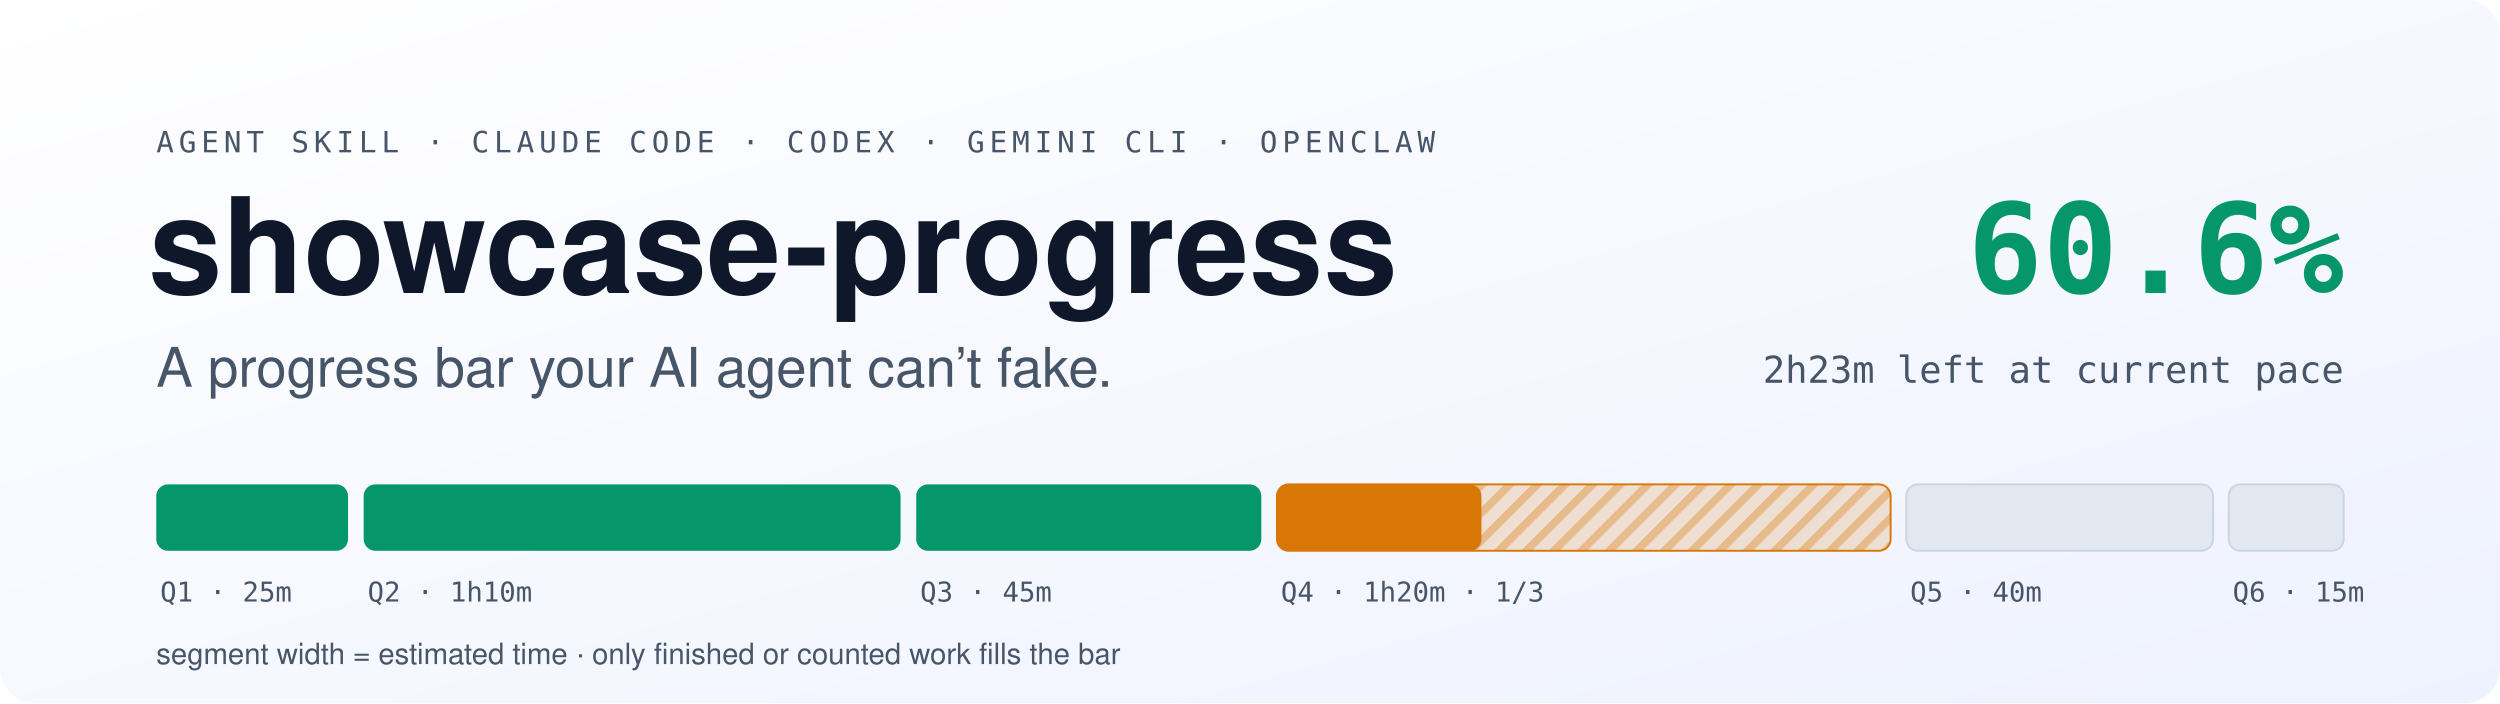
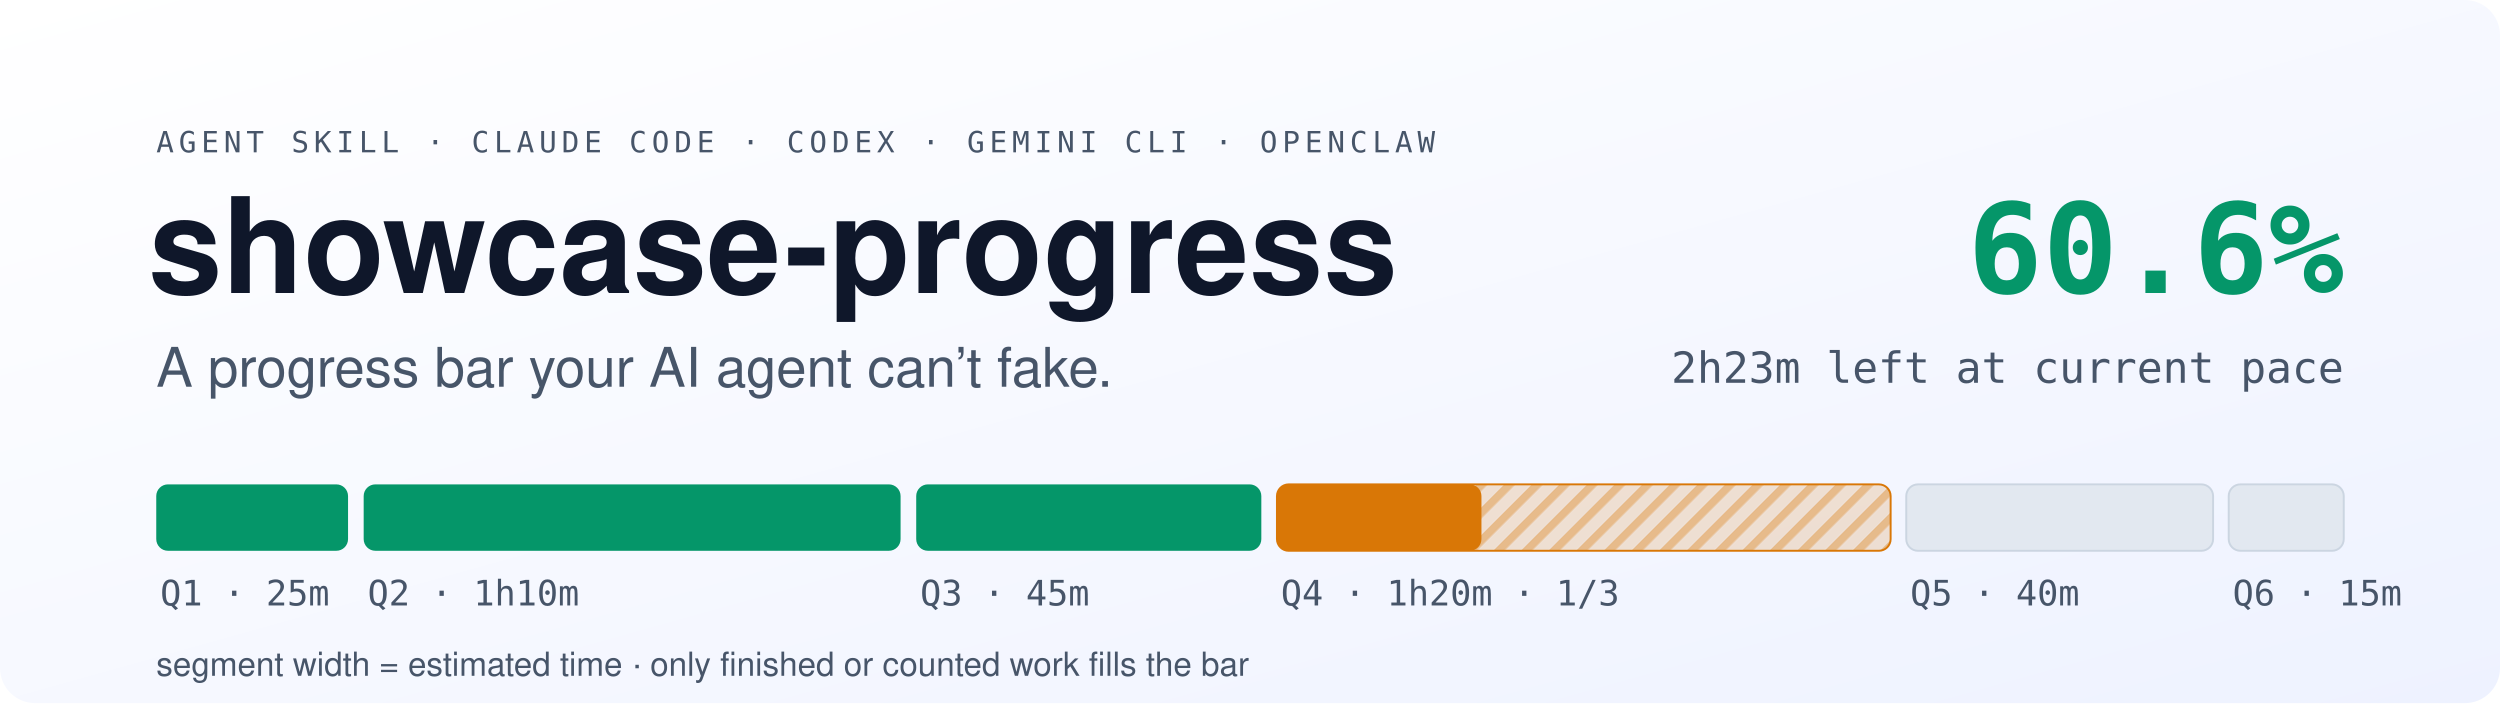
<svg xmlns="http://www.w3.org/2000/svg" width="1280" height="360" viewBox="0 0 1280 360" role="img" aria-label="showcase-progress: a progress bar your AI agent can't fake">
  <defs>
    <linearGradient id="bg" x1="0" y1="0" x2="1" y2="1">
      <stop offset="0" stop-color="#ffffff" />
      <stop offset="1" stop-color="#eef2ff" />
    </linearGradient>
    <pattern id="hatch" width="10" height="10" patternUnits="userSpaceOnUse" patternTransform="rotate(45)">
      <rect width="10" height="10" fill="#d97706" opacity="0.18" />
      <rect width="4" height="10" fill="#d97706" opacity="0.35" />
    </pattern>
  </defs>
  <rect width="1280" height="360" rx="18" fill="url(#bg)" />
  <text x="80" y="78" font-family="ui-monospace,SFMono-Regular,Menlo,Consolas,'DejaVu Sans Mono',monospace" font-size="15" letter-spacing="2.5" fill="#475569">AGENT SKILL · CLAUDE CODE · CODEX · GEMINI CLI · OPENCLAW</text>
  <text x="76" y="150" font-family="-apple-system,BlinkMacSystemFont,'Segoe UI',Helvetica,Arial,sans-serif" font-size="68" font-weight="700" fill="#0f172a">showcase-progress</text>
  <text x="80" y="198" font-family="-apple-system,BlinkMacSystemFont,'Segoe UI',Helvetica,Arial,sans-serif" font-size="28" fill="#475569">A progress bar your AI agent can’t fake.</text>
  <text x="1200" y="150" text-anchor="end" font-family="ui-monospace,SFMono-Regular,Menlo,Consolas,'DejaVu Sans Mono',monospace" font-size="64" font-weight="700" fill="#059669">60.6%</text>
-   <text x="1200" y="196" text-anchor="end" font-family="ui-monospace,SFMono-Regular,Menlo,Consolas,'DejaVu Sans Mono',monospace" font-size="19" fill="#475569">2h23m left at current pace</text>
+   <text x="1200" y="196" text-anchor="end" font-family="ui-monospace,SFMono-Regular,Menlo,Consolas,'DejaVu Sans Mono',monospace" font-size="22" fill="#475569">2h23m left at current pace</text>
  <rect x="80.0" y="248" width="98.2" height="34" rx="6" fill="#059669" />
-   <text x="82.0" y="308" font-family="ui-monospace,SFMono-Regular,Menlo,Consolas,'DejaVu Sans Mono',monospace" font-size="14" fill="#475569">Q1 · 25m</text>
+   <text x="82.0" y="310" font-family="ui-monospace,SFMono-Regular,Menlo,Consolas,'DejaVu Sans Mono',monospace" font-size="18" fill="#475569">Q1 · 25m</text>
  <rect x="186.2" y="248" width="274.9" height="34" rx="6" fill="#059669" />
-   <text x="188.2" y="308" font-family="ui-monospace,SFMono-Regular,Menlo,Consolas,'DejaVu Sans Mono',monospace" font-size="14" fill="#475569">Q2 · 1h10m</text>
+   <text x="188.2" y="310" font-family="ui-monospace,SFMono-Regular,Menlo,Consolas,'DejaVu Sans Mono',monospace" font-size="18" fill="#475569">Q2 · 1h10m</text>
  <rect x="469.1" y="248" width="176.7" height="34" rx="6" fill="#059669" />
-   <text x="471.1" y="308" font-family="ui-monospace,SFMono-Regular,Menlo,Consolas,'DejaVu Sans Mono',monospace" font-size="14" fill="#475569">Q3 · 45m</text>
+   <text x="471.1" y="310" font-family="ui-monospace,SFMono-Regular,Menlo,Consolas,'DejaVu Sans Mono',monospace" font-size="18" fill="#475569">Q3 · 45m</text>
  <rect x="653.8" y="248" width="314.2" height="34" rx="6" fill="url(#hatch)" stroke="#d97706" />
  <rect x="653.8" y="248" width="104.7" height="34" rx="6" fill="#d97706" />
-   <text x="655.8" y="308" font-family="ui-monospace,SFMono-Regular,Menlo,Consolas,'DejaVu Sans Mono',monospace" font-size="14" fill="#475569">Q4 · 1h20m · 1/3</text>
+   <text x="655.8" y="310" font-family="ui-monospace,SFMono-Regular,Menlo,Consolas,'DejaVu Sans Mono',monospace" font-size="18" fill="#475569">Q4 · 1h20m · 1/3</text>
  <rect x="976.0" y="248" width="157.1" height="34" rx="6" fill="#e2e8f0" stroke="#cbd5e1" />
-   <text x="978.0" y="308" font-family="ui-monospace,SFMono-Regular,Menlo,Consolas,'DejaVu Sans Mono',monospace" font-size="14" fill="#475569">Q5 · 40m</text>
+   <text x="978.0" y="310" font-family="ui-monospace,SFMono-Regular,Menlo,Consolas,'DejaVu Sans Mono',monospace" font-size="18" fill="#475569">Q5 · 40m</text>
  <rect x="1141.1" y="248" width="58.9" height="34" rx="6" fill="#e2e8f0" stroke="#cbd5e1" />
-   <text x="1143.1" y="308" font-family="ui-monospace,SFMono-Regular,Menlo,Consolas,'DejaVu Sans Mono',monospace" font-size="14" fill="#475569">Q6 · 15m</text>
-   <text x="80" y="340" font-family="-apple-system,BlinkMacSystemFont,'Segoe UI',Helvetica,Arial,sans-serif" font-size="15" fill="#475569">segment width = estimated time · only finished or counted work fills the bar</text>
+   <text x="1143.1" y="310" font-family="ui-monospace,SFMono-Regular,Menlo,Consolas,'DejaVu Sans Mono',monospace" font-size="18" fill="#475569">Q6 · 15m</text>
+   <text x="80" y="346" font-family="-apple-system,BlinkMacSystemFont,'Segoe UI',Helvetica,Arial,sans-serif" font-size="17" fill="#475569">segment width = estimated time · only finished or counted work fills the bar</text>
</svg>
